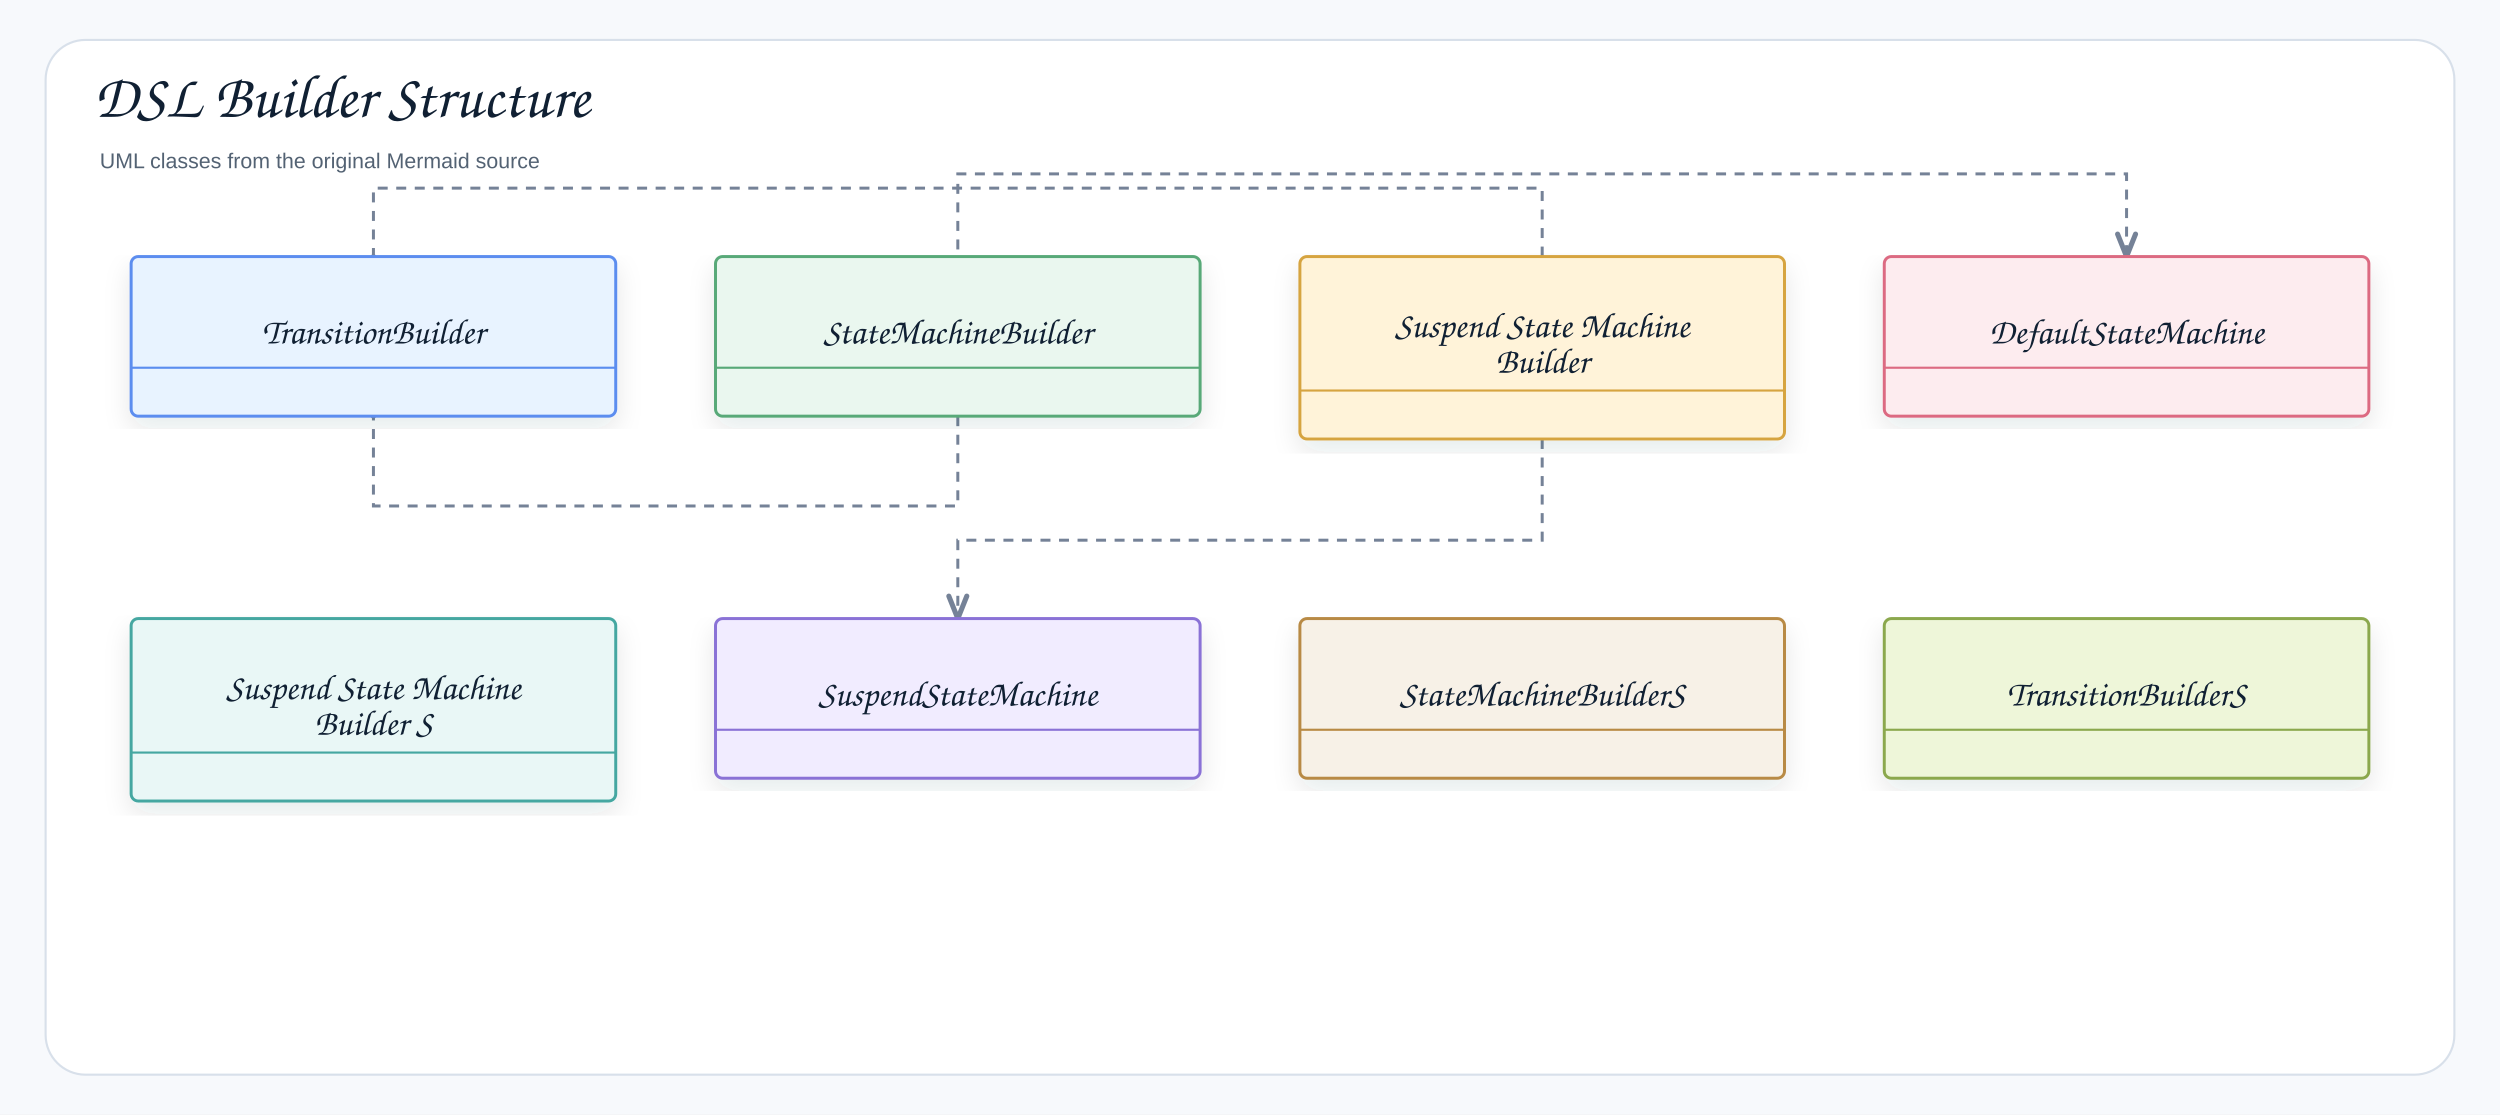
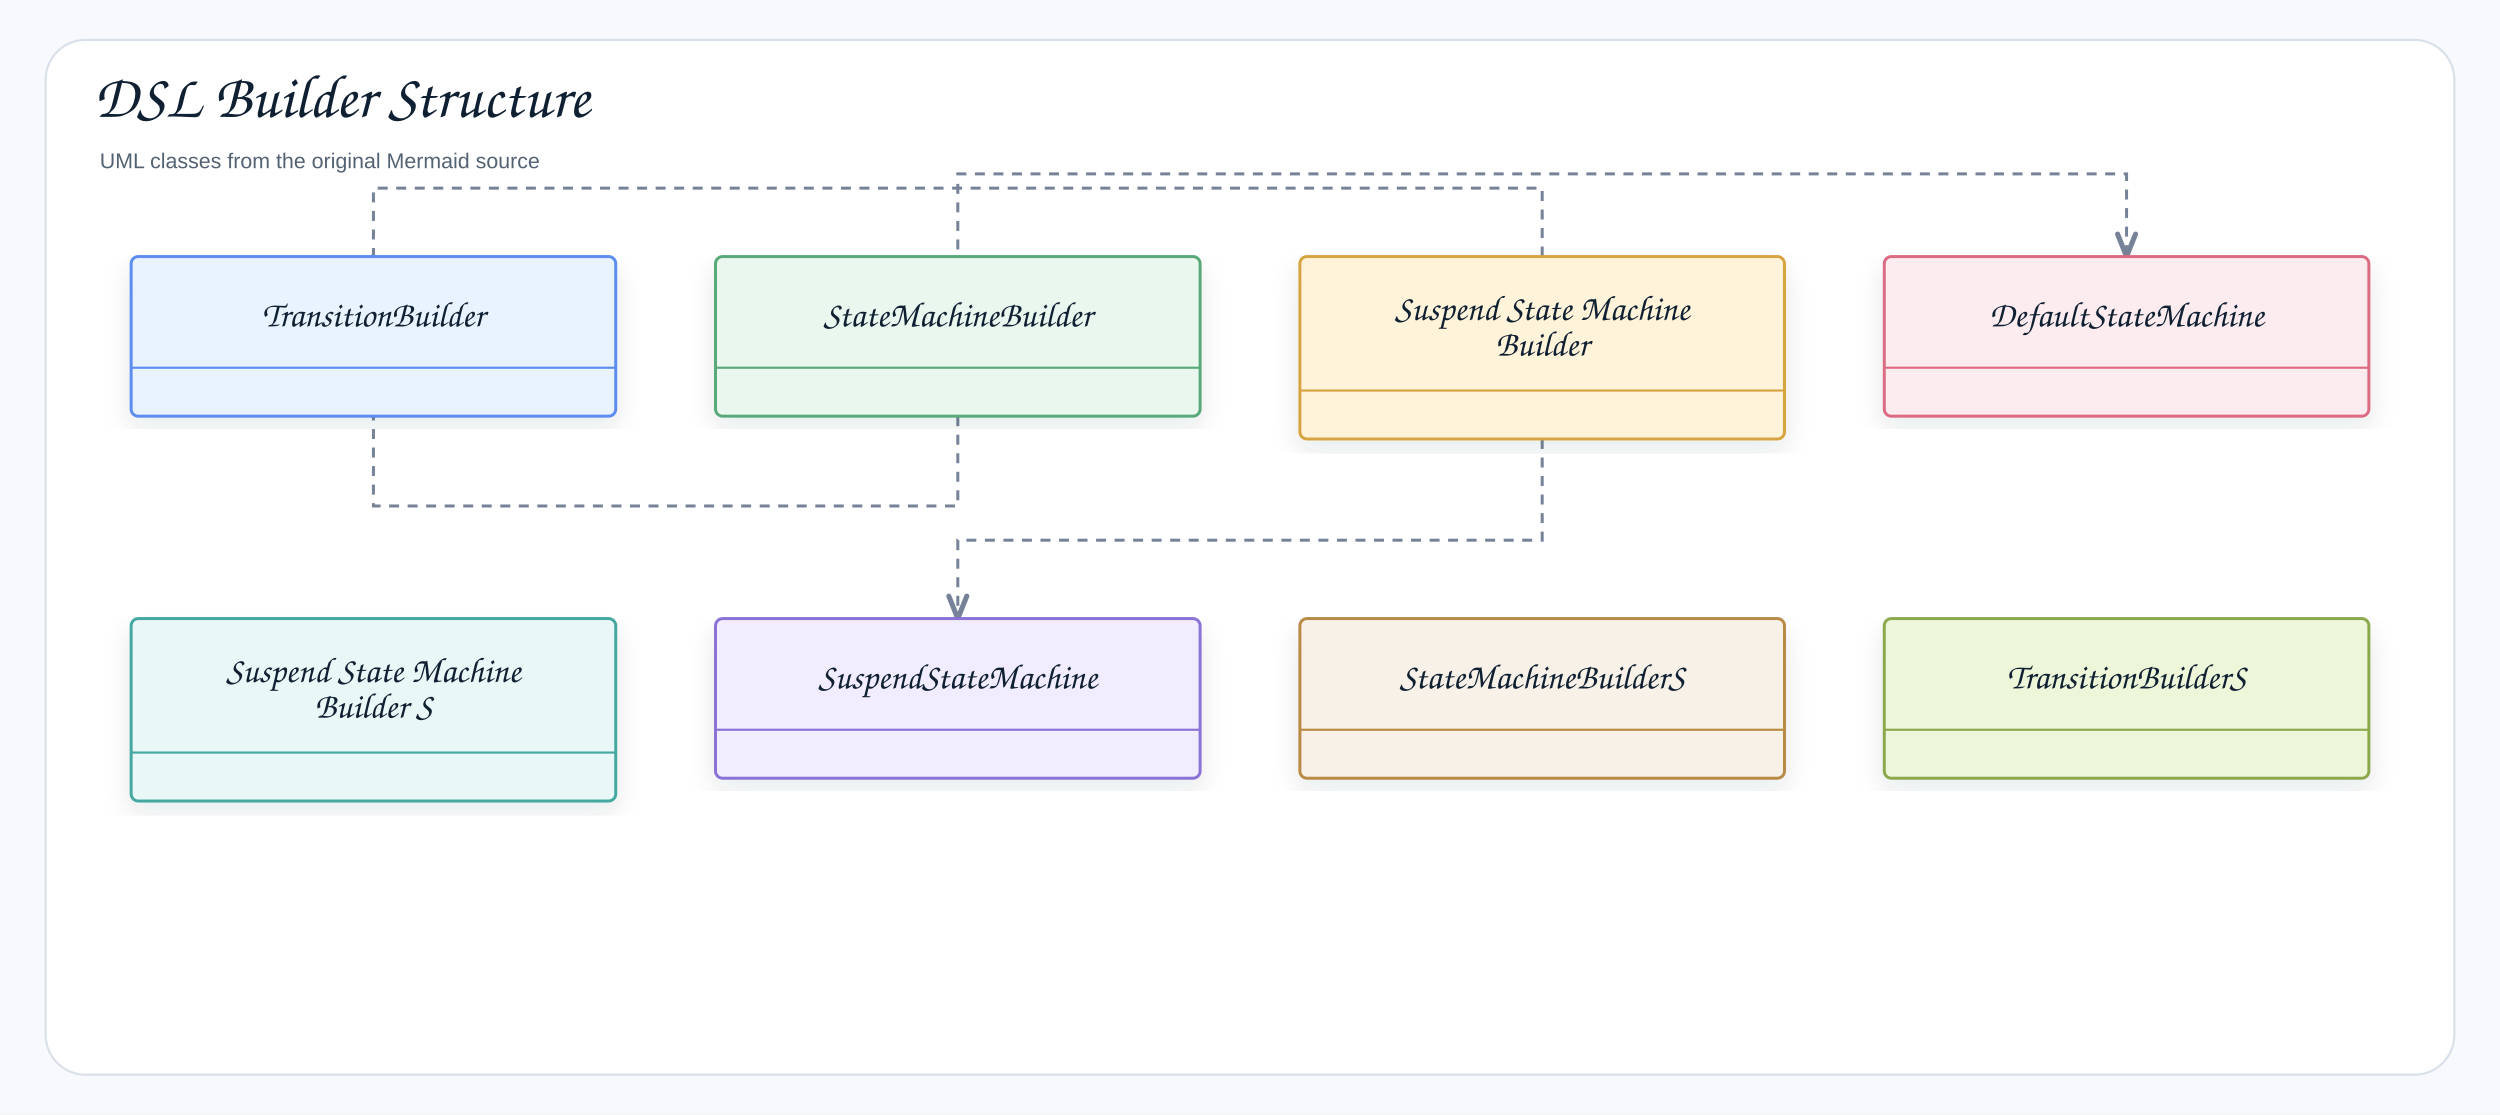
<svg xmlns="http://www.w3.org/2000/svg" width="1754" height="782" viewBox="0 0 1754 782" role="img" aria-label="DSL Builder Structure">
  <defs>
    <filter id="shadow" x="-8%" y="-8%" width="116%" height="116%">
      <feDropShadow dx="0" dy="8" stdDeviation="9" flood-color="#1f2937" flood-opacity="0.10" />
    </filter>
    <marker id="openArrow" markerWidth="10" markerHeight="8" refX="8.5" refY="4" orient="auto" markerUnits="strokeWidth">
      <path d="M 1 1 L 8.5 4 L 1 7" fill="none" stroke="#758297" stroke-width="1.7" stroke-linecap="round" stroke-linejoin="round" />
    </marker>
    <marker id="inherit" markerWidth="11" markerHeight="10" refX="9.5" refY="5" orient="auto" markerUnits="strokeWidth">
      <path d="M 0.5 1 L 9.5 5 L 0.5 9 Z" fill="#ffffff" stroke="#758297" stroke-width="1.7" />
    </marker>
    <style>
    .canvas{fill:#f7f9fc}.frame{fill:#fff;stroke:#d8e0ea;stroke-width:1.5}
    .title{font-family:"Architects Daughter","Comic Sans MS","Comic Sans",cursive;font-size:43px;font-weight:400;fill:#102033}
    .subtitle{font-family:"Comic Sans MS","Comic Sans","Comic Neue",Arial,sans-serif;font-size:15px;font-weight:400;fill:#536273}
    .label{font-family:"Architects Daughter","Comic Sans MS","Comic Sans",cursive;font-size:25px;font-weight:400;fill:#102033}
    .smallLabel{font-family:"Architects Daughter","Comic Sans MS","Comic Sans",cursive;font-size:21px;font-weight:400;fill:#102033}
    .mono{font-family:"Comic Sans MS","Comic Sans","Comic Neue",Arial,sans-serif;font-size:12px;font-weight:400;fill:#102033}
    .small{font-family:"Comic Sans MS","Comic Sans","Comic Neue",Arial,sans-serif;font-size:12px;font-weight:400;fill:#536273}
    .strong{font-family:"Comic Sans MS","Comic Sans","Comic Neue",Arial,sans-serif;font-size:13px;font-weight:400;fill:#102033}
    .card{stroke-width:2.1;filter:url(#shadow)}.compartment{stroke-width:1.5;fill:none}
    .line{stroke:#758297;stroke-width:2.1;fill:none;marker-end:url(#openArrow)}
    .plainLine{stroke:#758297;stroke-width:2.1;fill:none}
    .dashed{stroke:#758297;stroke-width:2.1;stroke-dasharray:7 6;fill:none;marker-end:url(#openArrow)}
    .inheritLine{stroke:#758297;stroke-width:2.2;fill:none;marker-end:url(#inherit)}
    .implLine{stroke:#758297;stroke-width:2.2;stroke-dasharray:8 7;fill:none;marker-end:url(#inherit)}
  </style>
  </defs>
  <rect class="canvas" width="1754" height="782" />
  <rect class="frame" x="32" y="28" width="1690" height="726" rx="28" />
  <text class="title" x="66" y="82">DSL Builder Structure</text>
  <text class="subtitle" x="70" y="118">UML classes from the original Mermaid source</text>
  <path class="dashed" d="M1082 308 L1082 379 L672 379 L672 434" />
  <path class="dashed" d="M672 292 L672 122 L1492 122 L1492 180" />
  <path class="dashed" d="M1082 180 L1082 132 L262 132 L262 292" />
  <path class="dashed" d="M672 292 L672 355 L262 355 L262 180" />
  <g transform="translate(92,180)">
    <rect class="card" x="0" y="0" width="340" height="112" rx="5" fill="#E8F3FF" stroke="#5B8DEF" />
    <line class="compartment" x1="0" y1="78" x2="340" y2="78" stroke="#5B8DEF" />
-     <text class="small" x="170" y="26" text-anchor="middle" />
-     <text class="label" x="170" y="61" text-anchor="middle">TransitionBuilder</text>
+     <text class="label" x="170" y="49" text-anchor="middle">TransitionBuilder</text>
  </g>
  <g transform="translate(502,180)">
    <rect class="card" x="0" y="0" width="340" height="112" rx="5" fill="#EAF7EF" stroke="#58A978" />
    <line class="compartment" x1="0" y1="78" x2="340" y2="78" stroke="#58A978" />
-     <text class="small" x="170" y="26" text-anchor="middle" />
-     <text class="label" x="170" y="61" text-anchor="middle">StateMachineBuilder</text>
+     <text class="label" x="170" y="49" text-anchor="middle">StateMachineBuilder</text>
  </g>
  <g transform="translate(912,180)">
    <rect class="card" x="0" y="0" width="340" height="128" rx="5" fill="#FFF3D9" stroke="#D6A441" />
    <line class="compartment" x1="0" y1="94" x2="340" y2="94" stroke="#D6A441" />
-     <text class="small" x="170" y="26" text-anchor="middle" />
-     <text class="label" x="170" y="56.5" text-anchor="middle">Suspend State Machine</text>
-     <text class="label" x="170" y="81.5" text-anchor="middle">Builder</text>
+     <text class="label" x="170" y="44.5" text-anchor="middle">Suspend State Machine</text>
+     <text class="label" x="170" y="69.5" text-anchor="middle">Builder</text>
  </g>
  <g transform="translate(1322,180)">
    <rect class="card" x="0" y="0" width="340" height="112" rx="5" fill="#FDECEF" stroke="#DC6B82" />
    <line class="compartment" x1="0" y1="78" x2="340" y2="78" stroke="#DC6B82" />
-     <text class="small" x="170" y="26" text-anchor="middle" />
-     <text class="label" x="170" y="61" text-anchor="middle">DefaultStateMachine</text>
+     <text class="label" x="170" y="49" text-anchor="middle">DefaultStateMachine</text>
  </g>
  <g transform="translate(92,434)">
    <rect class="card" x="0" y="0" width="340" height="128" rx="5" fill="#E9F7F6" stroke="#45A7A1" />
    <line class="compartment" x1="0" y1="94" x2="340" y2="94" stroke="#45A7A1" />
-     <text class="small" x="170" y="26" text-anchor="middle" />
-     <text class="label" x="170" y="56.5" text-anchor="middle">Suspend State Machine</text>
-     <text class="label" x="170" y="81.5" text-anchor="middle">Builder S</text>
+     <text class="label" x="170" y="44.5" text-anchor="middle">Suspend State Machine</text>
+     <text class="label" x="170" y="69.5" text-anchor="middle">Builder S</text>
  </g>
  <g transform="translate(502,434)">
    <rect class="card" x="0" y="0" width="340" height="112" rx="5" fill="#F1ECFF" stroke="#8A72D6" />
    <line class="compartment" x1="0" y1="78" x2="340" y2="78" stroke="#8A72D6" />
-     <text class="small" x="170" y="26" text-anchor="middle" />
-     <text class="label" x="170" y="61" text-anchor="middle">SuspendStateMachine</text>
+     <text class="label" x="170" y="49" text-anchor="middle">SuspendStateMachine</text>
  </g>
  <g transform="translate(912,434)">
    <rect class="card" x="0" y="0" width="340" height="112" rx="5" fill="#F7F1E7" stroke="#B88A44" />
    <line class="compartment" x1="0" y1="78" x2="340" y2="78" stroke="#B88A44" />
-     <text class="small" x="170" y="26" text-anchor="middle" />
-     <text class="label" x="170" y="61" text-anchor="middle">StateMachineBuilderS</text>
+     <text class="label" x="170" y="49" text-anchor="middle">StateMachineBuilderS</text>
  </g>
  <g transform="translate(1322,434)">
    <rect class="card" x="0" y="0" width="340" height="112" rx="5" fill="#EEF6D9" stroke="#8BA84D" />
    <line class="compartment" x1="0" y1="78" x2="340" y2="78" stroke="#8BA84D" />
-     <text class="small" x="170" y="26" text-anchor="middle" />
-     <text class="label" x="170" y="61" text-anchor="middle">TransitionBuilderS</text>
+     <text class="label" x="170" y="49" text-anchor="middle">TransitionBuilderS</text>
  </g>
</svg>
